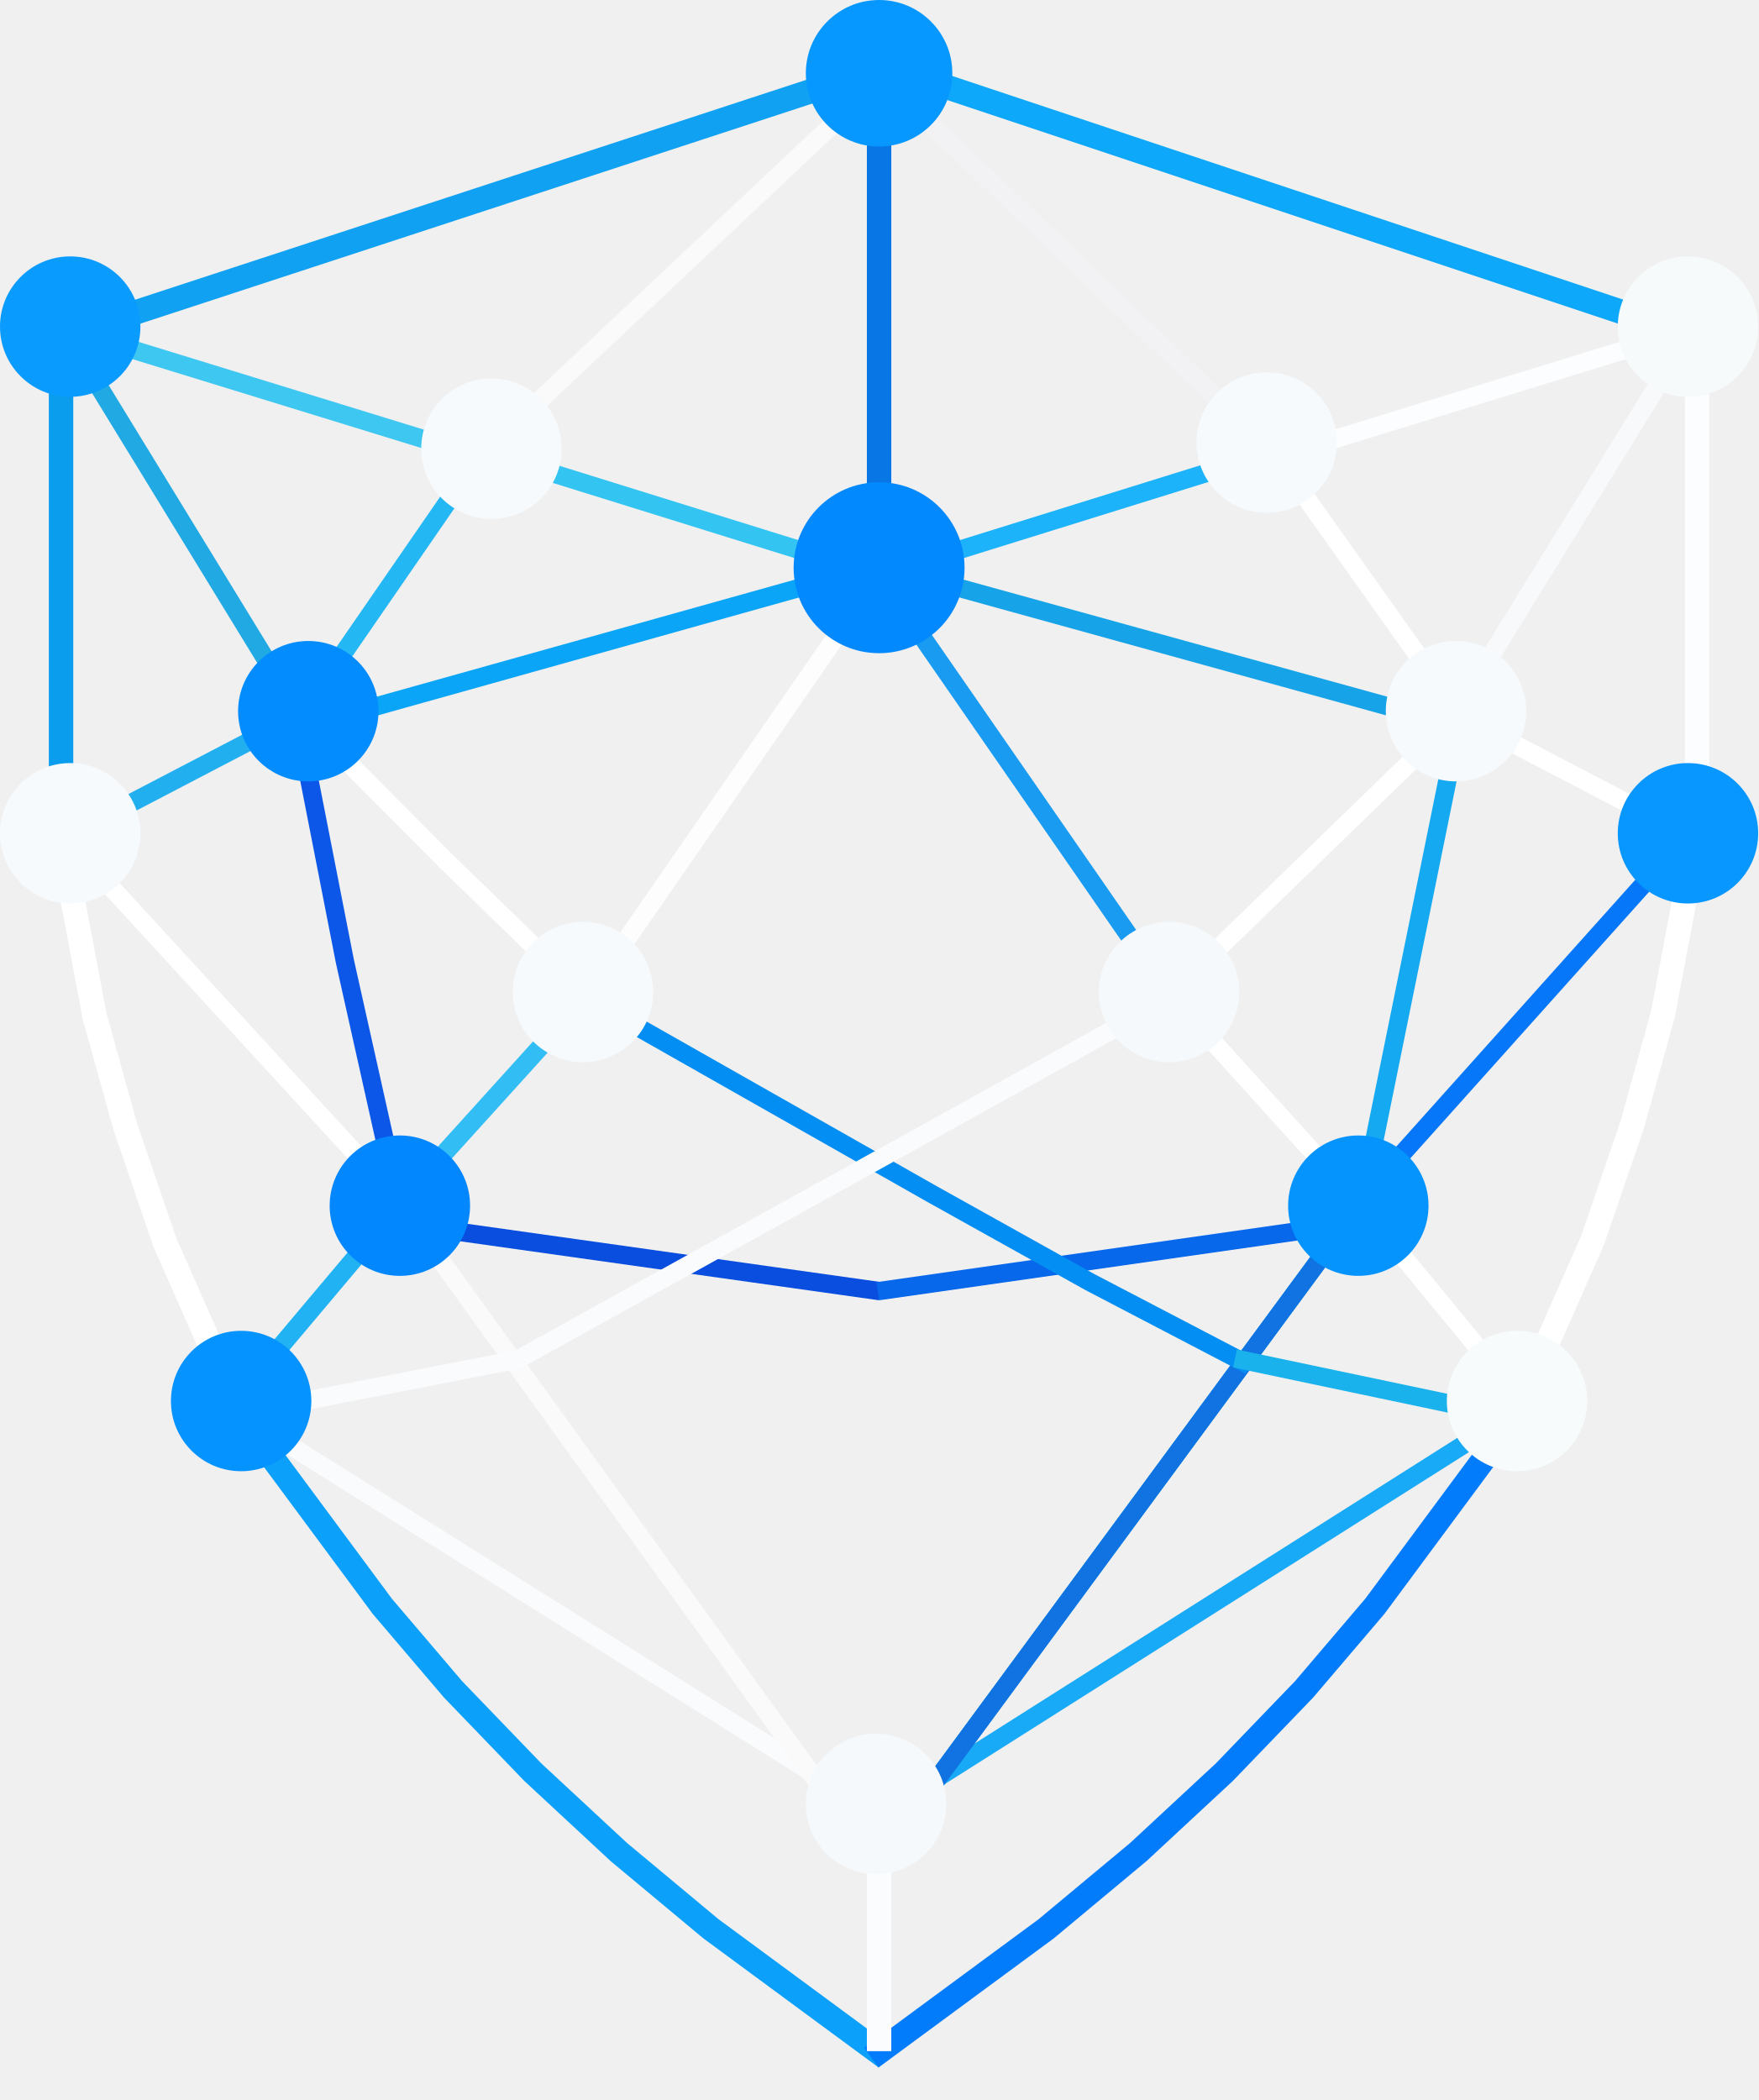
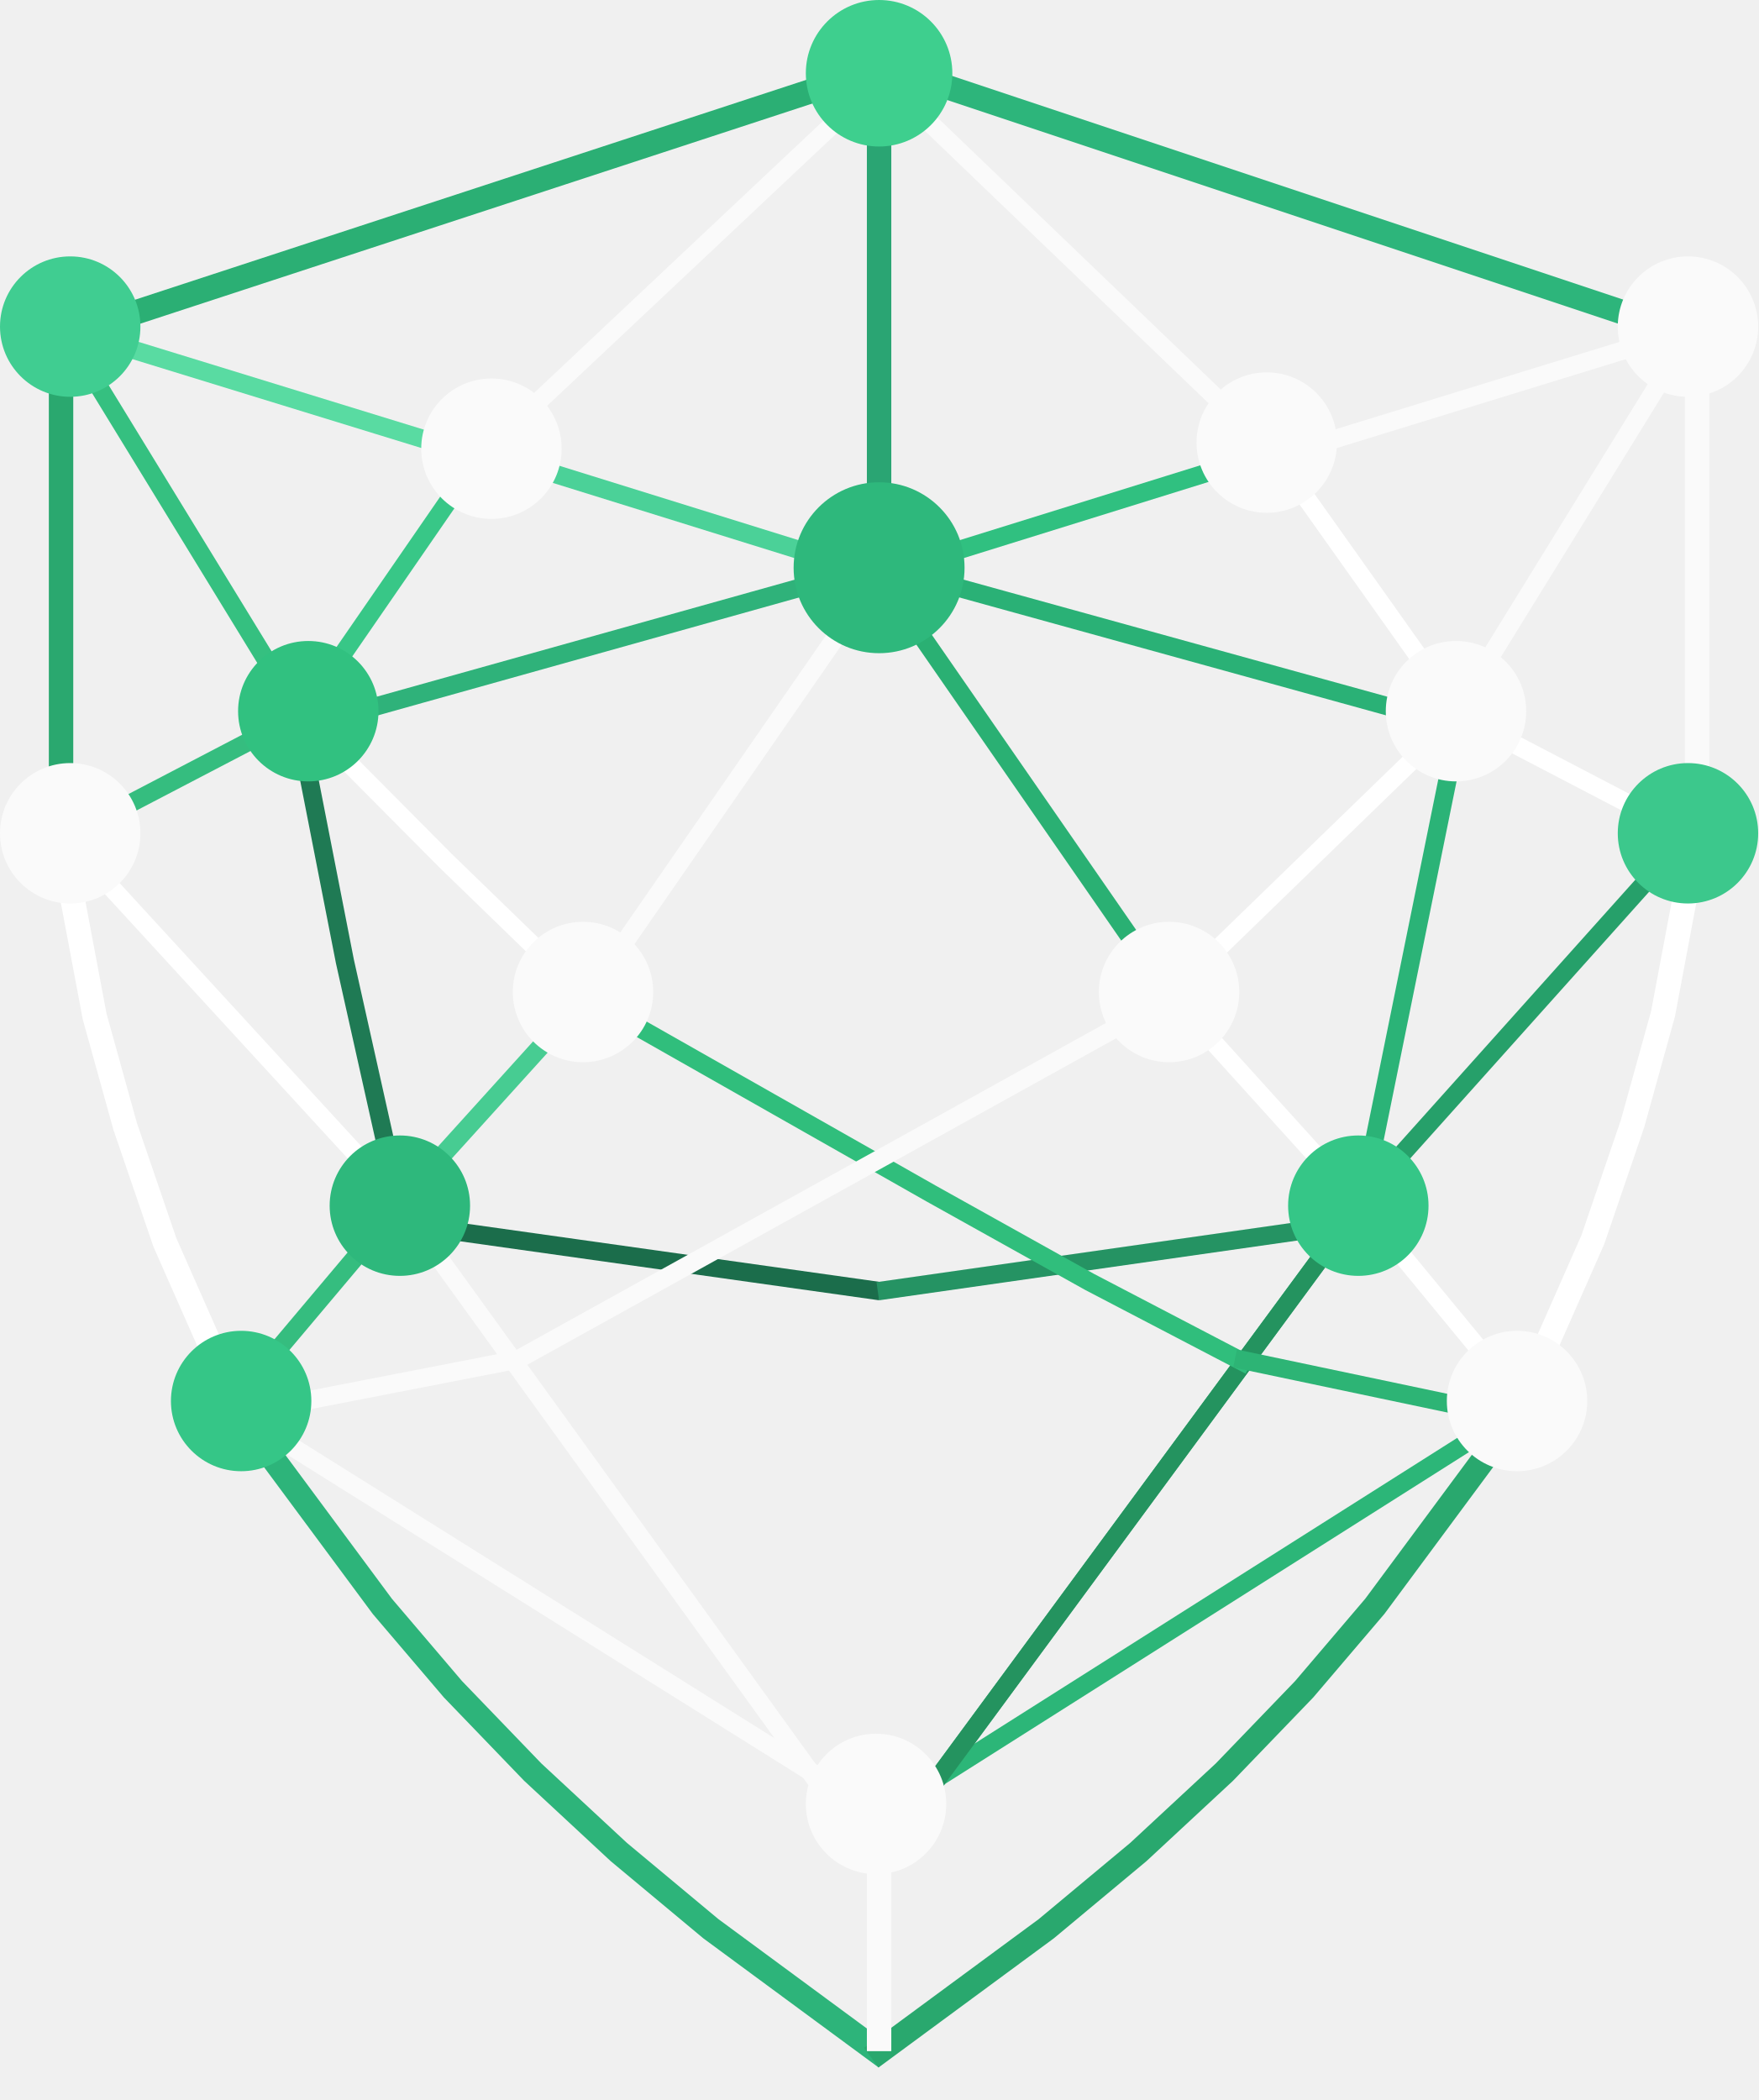
<svg xmlns="http://www.w3.org/2000/svg" width="288" height="344" viewBox="0 0 288 344" fill="none">
-   <path d="M71.883 71.133L71 74L19 58L19.882 55.133L71.883 71.133Z" fill="#3EC7F1" />
-   <path d="M45.558 108.433L43 110L13 61L15.559 59.434L45.558 108.433Z" fill="#21A9E3" />
-   <path d="M136.944 17.815L139 20L88 68L85.944 65.815L136.944 17.815Z" fill="#FAFAFB" />
-   <path d="M73.53 79.297L76 81L56 110L53.53 108.297L73.53 79.297Z" fill="#23B7F3" />
-   <path d="M132.892 89.136L132 92L87 78L87.891 75.135L132.892 89.136Z" fill="#33C4F2" />
-   <path d="M41.612 119.34L43 122L20 134L18.612 131.34L41.612 119.34Z" fill="#22AFF0" />
+   <path d="M71.883 71.133L71 74L19 58L19.882 55.133L71.883 71.133Z" fill="#59dba2" />
+   <path d="M45.558 108.433L43 110L13 61L15.559 59.434L45.558 108.433Z" fill="#35c080" />
+   <path d="M136.944 17.815L139 20L88 68L85.944 65.815L136.944 17.815Z" fill="#fafafa" />
+   <path d="M73.53 79.297L76 81L56 110L53.53 108.297L73.53 79.297Z" fill="#38c787" />
+   <path d="M132.892 89.136L132 92L87 78L87.891 75.135L132.892 89.136Z" fill="#4bd198" />
+   <path d="M41.612 119.34L43 122L20 134L18.612 131.34L41.612 119.34Z" fill="#35bd7f" />
  <path d="M74.044 139.924L90.544 155.923L88.456 158.077L71.936 142.057L54.98 124.981L57.109 122.866L74.044 139.924Z" fill="white" />
-   <path d="M133.191 94.111L134 97L59 118L58.191 115.111L133.191 94.111Z" fill="#0AA5F7" />
-   <path d="M62.004 189.019L55.036 157.827L55.028 157.788L48.996 126.981L51.94 126.403L57.968 157.192L64.932 188.365L62.004 189.019Z" fill="#0D57E8" />
-   <path d="M136.533 102.293L139 104L103 156L100.533 154.292L136.533 102.293Z" fill="#FDFDFD" />
-   <path d="M88.775 168.987L91 171L72 192L69.775 189.987L88.775 168.987Z" fill="#32BDF4" />
-   <path d="M58.706 203.067L61 205L45 224L42.705 222.068L58.706 203.067Z" fill="#21B2F3" />
-   <path d="M137.593 291.458L136 294L45 237L46.593 234.458L137.593 291.458Z" fill="#FAFBFC" />
-   <path d="M137.432 294.243L135 296L70 206L72.432 204.244L137.432 294.243Z" fill="#FAFAFB" />
-   <path d="M146 81H142L142 23H146L146 81Z" fill="#0877E5" />
+   <path d="M133.191 94.111L134 97L59 118L58.191 115.111L133.191 94.111Z" fill="#2fb27a" />
+   <path d="M62.004 189.019L55.036 157.827L55.028 157.788L48.996 126.981L51.94 126.403L57.968 157.192L64.932 188.365L62.004 189.019Z" fill="#1f7a54" />
+   <path d="M136.533 102.293L139 104L103 156L100.533 154.292L136.533 102.293Z" fill="#fafafa" />
+   <path d="M88.775 168.987L91 171L72 192L69.775 189.987L88.775 168.987Z" fill="#47cc92" />
+   <path d="M58.706 203.067L61 205L45 224L42.705 222.068L58.706 203.067Z" fill="#35bd7f" />
+   <path d="M137.593 291.458L136 294L45 237L46.593 234.458L137.593 291.458Z" fill="#fafafa" />
+   <path d="M137.432 294.243L135 296L70 206L72.432 204.244L137.432 294.243Z" fill="#fafafa" />
+   <path d="M146 81H142L142 23H146L146 81Z" fill="#2aa573" />
  <path d="M61.21 189.971L59 192L14 143L16.21 140.971L61.21 189.971Z" fill="white" />
-   <path d="M202.077 65.836L200 68L150 20L152.078 17.836L202.077 65.836Z" fill="#F2F2F4" />
-   <path d="M200.109 75.135L201 78L156 92L155.109 89.135L200.109 75.135Z" fill="#1DB3FA" />
-   <path d="M268.118 55.133L269 58L217 74L216.118 71.133L268.118 55.133Z" fill="#FCFDFE" />
-   <path d="M230.799 115.108L230 118L154 97L154.799 94.108L230.799 115.108Z" fill="#17A3E8" />
-   <path d="M187.466 154.292L185 156L149 104L151.467 102.292L187.466 154.292Z" fill="#199BF1" />
+   <path d="M202.077 65.836L200 68L150 20L152.078 17.836L202.077 65.836Z" fill="#fafafa" />
+   <path d="M200.109 75.135L201 78L156 92L155.109 89.135L200.109 75.135Z" fill="#30c080" />
+   <path d="M268.118 55.133L269 58L217 74L216.118 71.133L268.118 55.133Z" fill="#fafafa" />
+   <path d="M230.799 115.108L230 118L154 97L154.799 94.108L230.799 115.108Z" fill="#2ab176" />
+   <path d="M187.466 154.292L185 156L149 104L151.467 102.292L187.466 154.292Z" fill="#2ab073" />
  <path d="M230.912 122.846L233 125L200 157L197.912 154.846L230.912 122.846Z" fill="white" />
  <path d="M235.446 109.263L233 111L211 80L213.447 78.264L235.446 109.263Z" fill="white" />
-   <path d="M271.447 60.425L274 62L245 109L242.447 107.425L271.447 60.425Z" fill="#F8F9FB" />
+   <path d="M271.447 60.425L274 62L245 109L242.447 107.425L271.447 60.425Z" fill="#fafafa" />
  <path d="M269.388 131.34L268 134L245 122L246.388 119.34L269.388 131.34Z" fill="white" />
  <path d="M218.224 189.987L216 192L197 171L199.225 168.987L218.224 189.987Z" fill="white" />
  <path d="M244.316 221.093L242 223L228 206L230.316 204.093L244.316 221.093Z" fill="white" />
-   <path d="M236.06 125.403L239 126L226 190L223.06 189.403L236.06 125.403Z" fill="#14A9F0" />
-   <path d="M240.394 234.466L242 237L152 294L150.395 291.466L240.394 234.466Z" fill="#18AAF6" />
-   <path d="M269.765 141.999L272 144L229 192L226.766 189.998L269.765 141.999Z" fill="#0677F8" />
-   <path d="M216.584 203.221L219 205L152 296L149.584 294.221L216.584 203.221Z" fill="#0AA2EF" />
-   <path d="M216.584 203.221L219 205L152 296L149.584 294.221L216.584 203.221Z" fill="#1173E1" />
-   <path d="M280 126H276V63H280V126Z" fill="#FCFDFE" />
-   <path d="M12 127H8L8 63H12L12 127Z" fill="#0A9DED" />
-   <path d="M134.755 12.199L136 16L20 54L18.755 50.199L134.755 12.199Z" fill="#10A1F2" />
-   <path d="M269.265 50.205L268 54L154 16L155.265 12.205L269.265 50.205Z" fill="#0DA8FA" />
-   <path d="M85.427 221.055L86 224L50 231L49.427 228.055L85.427 221.055Z" fill="#FAFBFD" />
-   <path d="M144.419 210.029L144 213L73 203L73.418 200.029L144.419 210.029Z" fill="#094EDE" />
-   <path d="M213.576 200.03L214 203L144 213L143.576 210.03L213.576 200.03Z" fill="#0768EB" />
-   <path d="M204.032 225.018L177.806 211.33L177.769 211.31L151.77 196.81L151.759 196.804L100.986 167.992L102.466 165.383L153.24 194.195L153.239 194.196L179.23 208.689L205.421 222.357L204.032 225.018Z" fill="#028EF2" />
-   <path d="M240.618 229.064L240 232L202 224L202.618 221.064L240.618 229.064Z" fill="#19B2EC" />
+   <path d="M236.06 125.403L239 126L226 190L223.06 189.403L236.06 125.403Z" fill="#2bb377" />
+   <path d="M240.394 234.466L242 237L152 294L150.395 291.466L240.394 234.466Z" fill="#2cb678" />
+   <path d="M269.765 141.999L272 144L229 192L226.766 189.998L269.765 141.999Z" fill="#26a06a" />
+   <path d="M216.584 203.221L219 205L152 296L149.584 294.221L216.584 203.221Z" fill="#2fb274" />
+   <path d="M216.584 203.221L219 205L152 296L149.584 294.221L216.584 203.221Z" fill="#24935f" />
+   <path d="M280 126H276V63H280V126Z" fill="#fafafa" />
+   <path d="M12 127H8L8 63H12L12 127Z" fill="#2aa86f" />
+   <path d="M134.755 12.199L136 16L20 54L18.755 50.199L134.755 12.199Z" fill="#2baf74" />
+   <path d="M269.265 50.205L268 54L154 16L155.265 12.205L269.265 50.205Z" fill="#2db57b" />
+   <path d="M85.427 221.055L86 224L50 231L49.427 228.055L85.427 221.055Z" fill="#fafafa" />
+   <path d="M144.419 210.029L144 213L73 203L73.418 200.029L144.419 210.029Z" fill="#1b6d4b" />
+   <path d="M213.576 200.03L214 203L144 213L143.576 210.03L213.576 200.03Z" fill="#259363" />
+   <path d="M204.032 225.018L177.806 211.33L177.769 211.31L151.77 196.81L151.759 196.804L100.986 167.992L102.466 165.383L153.24 194.195L153.239 194.196L179.23 208.689L205.421 222.357L204.032 225.018Z" fill="#30be7c" />
+   <path d="M240.618 229.064L240 232L202 224L202.618 221.064L240.618 229.064Z" fill="#2db475" />
  <path d="M33.08 222.215L25.171 204.308L25.136 204.229L25.107 204.148L18.608 185.147L18.588 185.092L18.573 185.036L13.573 167.036L13.55 166.954L13.534 166.87L9.945 147.776L13.875 147.037L17.45 166.042L22.412 183.91L28.866 202.775L36.74 220.599L33.08 222.215Z" fill="white" />
  <path d="M254.83 221.808L262.739 203.902L262.774 203.823L262.802 203.741L269.302 184.741L269.321 184.686L269.337 184.629L274.337 166.629L274.36 166.547L274.376 166.463L277.965 147.369L274.035 146.631L270.46 165.636L265.498 183.503L259.043 202.368L251.17 220.192L254.83 221.808Z" fill="white" />
-   <path d="M64.204 261.9L75.677 275.368L88.677 288.868L102.678 301.868L117.67 314.361L146.287 335.449L143.914 338.669L115.203 317.513L115.157 317.475L100.071 304.904L100.03 304.869L99.991 304.833L85.911 291.758L85.87 291.72L85.83 291.68L72.756 278.102L72.714 278.059L72.675 278.012L61.064 264.383L61.024 264.328L40.909 237.174L44.123 234.793L64.204 261.9Z" fill="#0BA0FA" />
-   <path d="M223.635 261.889L212.14 275.382L199.163 288.859L185.151 301.87L170.144 314.375L141.539 335.454L143.911 338.673L172.576 317.552L172.623 317.517L172.669 317.479L187.757 304.907L187.797 304.872L187.837 304.835L201.918 291.76L201.959 291.723L201.998 291.683L215.072 278.104L215.115 278.06L215.155 278.014L226.765 264.384L226.806 264.33L246.921 237.173L243.707 234.793L223.635 261.889Z" fill="#027CFB" />
-   <path d="M84.454 224.624L83 222L184 166L185.455 168.624L84.454 224.624Z" fill="#FAFBFD" />
-   <path d="M146 336H142V305H146V336Z" fill="#FAFCFE" />
-   <path d="M156 12C156 18.627 150.627 24 144 24C137.373 24 132 18.627 132 12C132 5.373 137.373 0 144 0C150.627 0 156 5.373 156 12Z" fill="#0698FE" />
-   <path d="M158 93C158 100.732 151.732 107 144 107C136.268 107 130 100.732 130 93C130 85.268 136.268 79 144 79C151.732 79 158 85.268 158 93Z" fill="#0289FD" />
-   <path d="M288 53.5C288 59.851 282.851 65 276.5 65C270.149 65 265 59.851 265 53.5C265 47.149 270.149 42 276.5 42C282.851 42 288 47.149 288 53.5Z" fill="#F6FAFB" />
-   <path d="M260 229.5C260 235.851 254.851 241 248.5 241C242.149 241 237 235.851 237 229.5C237 223.149 242.149 218 248.5 218C254.851 218 260 223.149 260 229.5Z" fill="#F7FBFC" />
-   <path d="M155 295.5C155 301.851 149.851 307 143.5 307C137.149 307 132 301.851 132 295.5C132 289.149 137.149 284 143.5 284C149.851 284 155 289.149 155 295.5Z" fill="#F5F9FC" />
-   <path d="M234 197.5C234 203.851 228.851 209 222.5 209C216.149 209 211 203.851 211 197.5C211 191.149 216.149 186 222.5 186C228.851 186 234 191.149 234 197.5Z" fill="#0594FD" />
-   <path d="M288 136.5C288 142.851 282.851 148 276.5 148C270.149 148 265 142.851 265 136.5C265 130.149 270.149 125 276.5 125C282.851 125 288 130.149 288 136.5Z" fill="#0897FE" />
-   <path d="M203 162.5C203 168.851 197.851 174 191.5 174C185.149 174 180 168.851 180 162.5C180 156.149 185.149 151 191.5 151C197.851 151 203 156.149 203 162.5Z" fill="#F5F9FC" />
-   <path d="M250 116.5C250 122.851 244.851 128 238.5 128C232.149 128 227 122.851 227 116.5C227 110.149 232.149 105 238.5 105C244.851 105 250 110.149 250 116.5Z" fill="#F6FAFD" />
-   <path d="M51 229.5C51 235.851 45.851 241 39.5 241C33.149 241 28 235.851 28 229.5C28 223.149 33.149 218 39.5 218C45.851 218 51 223.149 51 229.5Z" fill="#0593FF" />
-   <path d="M77 197.5C77 203.851 71.851 209 65.5 209C59.149 209 54 203.851 54 197.5C54 191.149 59.149 186 65.5 186C71.851 186 77 191.149 77 197.5Z" fill="#0287FE" />
-   <path d="M107 162.5C107 168.851 101.851 174 95.5 174C89.149 174 84 168.851 84 162.5C84 156.149 89.149 151 95.5 151C101.851 151 107 156.149 107 162.5Z" fill="#F6FAFD" />
-   <path d="M23 136.5C23 142.851 17.851 148 11.5 148C5.149 148 0 142.851 0 136.5C0 130.149 5.149 125 11.5 125C17.851 125 23 130.149 23 136.5Z" fill="#F6FAFD" />
-   <path d="M62 116.5C62 122.851 56.851 128 50.5 128C44.149 128 39 122.851 39 116.5C39 110.149 44.149 105 50.5 105C56.851 105 62 110.149 62 116.5Z" fill="#038CFE" />
-   <path d="M219 72.5C219 78.851 213.851 84 207.5 84C201.149 84 196 78.851 196 72.5C196 66.149 201.149 61 207.5 61C213.851 61 219 66.149 219 72.5Z" fill="#F6FAFD" />
-   <path d="M92 73.5C92 79.851 86.851 85 80.5 85C74.149 85 69 79.851 69 73.5C69 67.149 74.149 62 80.5 62C86.851 62 92 67.149 92 73.5Z" fill="#F6FAFD" />
-   <path d="M23 53.5C23 59.851 17.851 65 11.5 65C5.149 65 0 59.851 0 53.5C0 47.149 5.149 42 11.5 42C17.851 42 23 47.149 23 53.5Z" fill="#099BFE" />
+   <path d="M64.204 261.9L75.677 275.368L88.677 288.868L102.678 301.868L117.67 314.361L146.287 335.449L143.914 338.669L115.203 317.513L115.157 317.475L100.071 304.904L100.03 304.869L99.991 304.833L85.911 291.758L85.87 291.72L85.83 291.68L72.756 278.102L72.714 278.059L72.675 278.012L61.064 264.383L61.024 264.328L40.909 237.174L44.123 234.793L64.204 261.9Z" fill="#2db47a" />
+   <path d="M223.635 261.889L212.14 275.382L199.163 288.859L185.151 301.87L170.144 314.375L141.539 335.454L143.911 338.673L172.576 317.552L172.623 317.517L172.669 317.479L187.757 304.907L187.797 304.872L187.837 304.835L201.918 291.76L201.959 291.723L201.998 291.683L215.072 278.104L215.115 278.06L215.155 278.014L226.765 264.384L226.806 264.33L246.921 237.173L243.707 234.793L223.635 261.889Z" fill="#29a86e" />
+   <path d="M84.454 224.624L83 222L184 166L185.455 168.624L84.454 224.624Z" fill="#fafafa" />
+   <path d="M146 336H142V305H146V336Z" fill="#fafafa" />
+   <path d="M156 12C156 18.627 150.627 24 144 24C137.373 24 132 18.627 132 12C132 5.373 137.373 0 144 0C150.627 0 156 5.373 156 12Z" fill="#3ecf8e" />
+   <path d="M158 93C158 100.732 151.732 107 144 107C136.268 107 130 100.732 130 93C130 85.268 136.268 79 144 79C151.732 79 158 85.268 158 93Z" fill="#2eb87c" />
+   <path d="M288 53.5C288 59.851 282.851 65 276.5 65C270.149 65 265 59.851 265 53.5C265 47.149 270.149 42 276.5 42C282.851 42 288 47.149 288 53.5Z" fill="#fafafa" />
+   <path d="M260 229.5C260 235.851 254.851 241 248.5 241C242.149 241 237 235.851 237 229.5C237 223.149 242.149 218 248.5 218C254.851 218 260 223.149 260 229.5Z" fill="#fafafa" />
+   <path d="M155 295.5C155 301.851 149.851 307 143.5 307C137.149 307 132 301.851 132 295.5C132 289.149 137.149 284 143.5 284C149.851 284 155 289.149 155 295.5Z" fill="#fafafa" />
+   <path d="M234 197.5C234 203.851 228.851 209 222.5 209C216.149 209 211 203.851 211 197.5C211 191.149 216.149 186 222.5 186C228.851 186 234 191.149 234 197.5Z" fill="#35c687" />
+   <path d="M288 136.5C288 142.851 282.851 148 276.5 148C270.149 148 265 142.851 265 136.5C265 130.149 270.149 125 276.5 125C282.851 125 288 130.149 288 136.5Z" fill="#3cc88c" />
+   <path d="M203 162.5C203 168.851 197.851 174 191.5 174C185.149 174 180 168.851 180 162.5C180 156.149 185.149 151 191.5 151C197.851 151 203 156.149 203 162.5Z" fill="#fafafa" />
+   <path d="M250 116.5C250 122.851 244.851 128 238.5 128C232.149 128 227 122.851 227 116.5C227 110.149 232.149 105 238.5 105C244.851 105 250 110.149 250 116.5Z" fill="#fafafa" />
+   <path d="M51 229.5C51 235.851 45.851 241 39.5 241C33.149 241 28 235.851 28 229.5C28 223.149 33.149 218 39.5 218C45.851 218 51 223.149 51 229.5Z" fill="#35c687" />
+   <path d="M77 197.5C77 203.851 71.851 209 65.5 209C59.149 209 54 203.851 54 197.5C54 191.149 59.149 186 65.5 186C71.851 186 77 191.149 77 197.5Z" fill="#2eb87c" />
+   <path d="M107 162.5C107 168.851 101.851 174 95.5 174C89.149 174 84 168.851 84 162.5C84 156.149 89.149 151 95.5 151C101.851 151 107 156.149 107 162.5Z" fill="#fafafa" />
+   <path d="M23 136.5C23 142.851 17.851 148 11.5 148C5.149 148 0 142.851 0 136.5C0 130.149 5.149 125 11.5 125C17.851 125 23 130.149 23 136.5Z" fill="#fafafa" />
+   <path d="M62 116.5C62 122.851 56.851 128 50.5 128C44.149 128 39 122.851 39 116.5C39 110.149 44.149 105 50.5 105C56.851 105 62 110.149 62 116.5Z" fill="#31c180" />
+   <path d="M219 72.5C219 78.851 213.851 84 207.5 84C201.149 84 196 78.851 196 72.5C196 66.149 201.149 61 207.5 61C213.851 61 219 66.149 219 72.5Z" fill="#fafafa" />
+   <path d="M92 73.5C92 79.851 86.851 85 80.5 85C74.149 85 69 79.851 69 73.5C69 67.149 74.149 62 80.5 62C86.851 62 92 67.149 92 73.5Z" fill="#fafafa" />
+   <path d="M23 53.5C23 59.851 17.851 65 11.5 65C5.149 65 0 59.851 0 53.5C0 47.149 5.149 42 11.5 42C17.851 42 23 47.149 23 53.5Z" fill="#40cd91" />
</svg>
